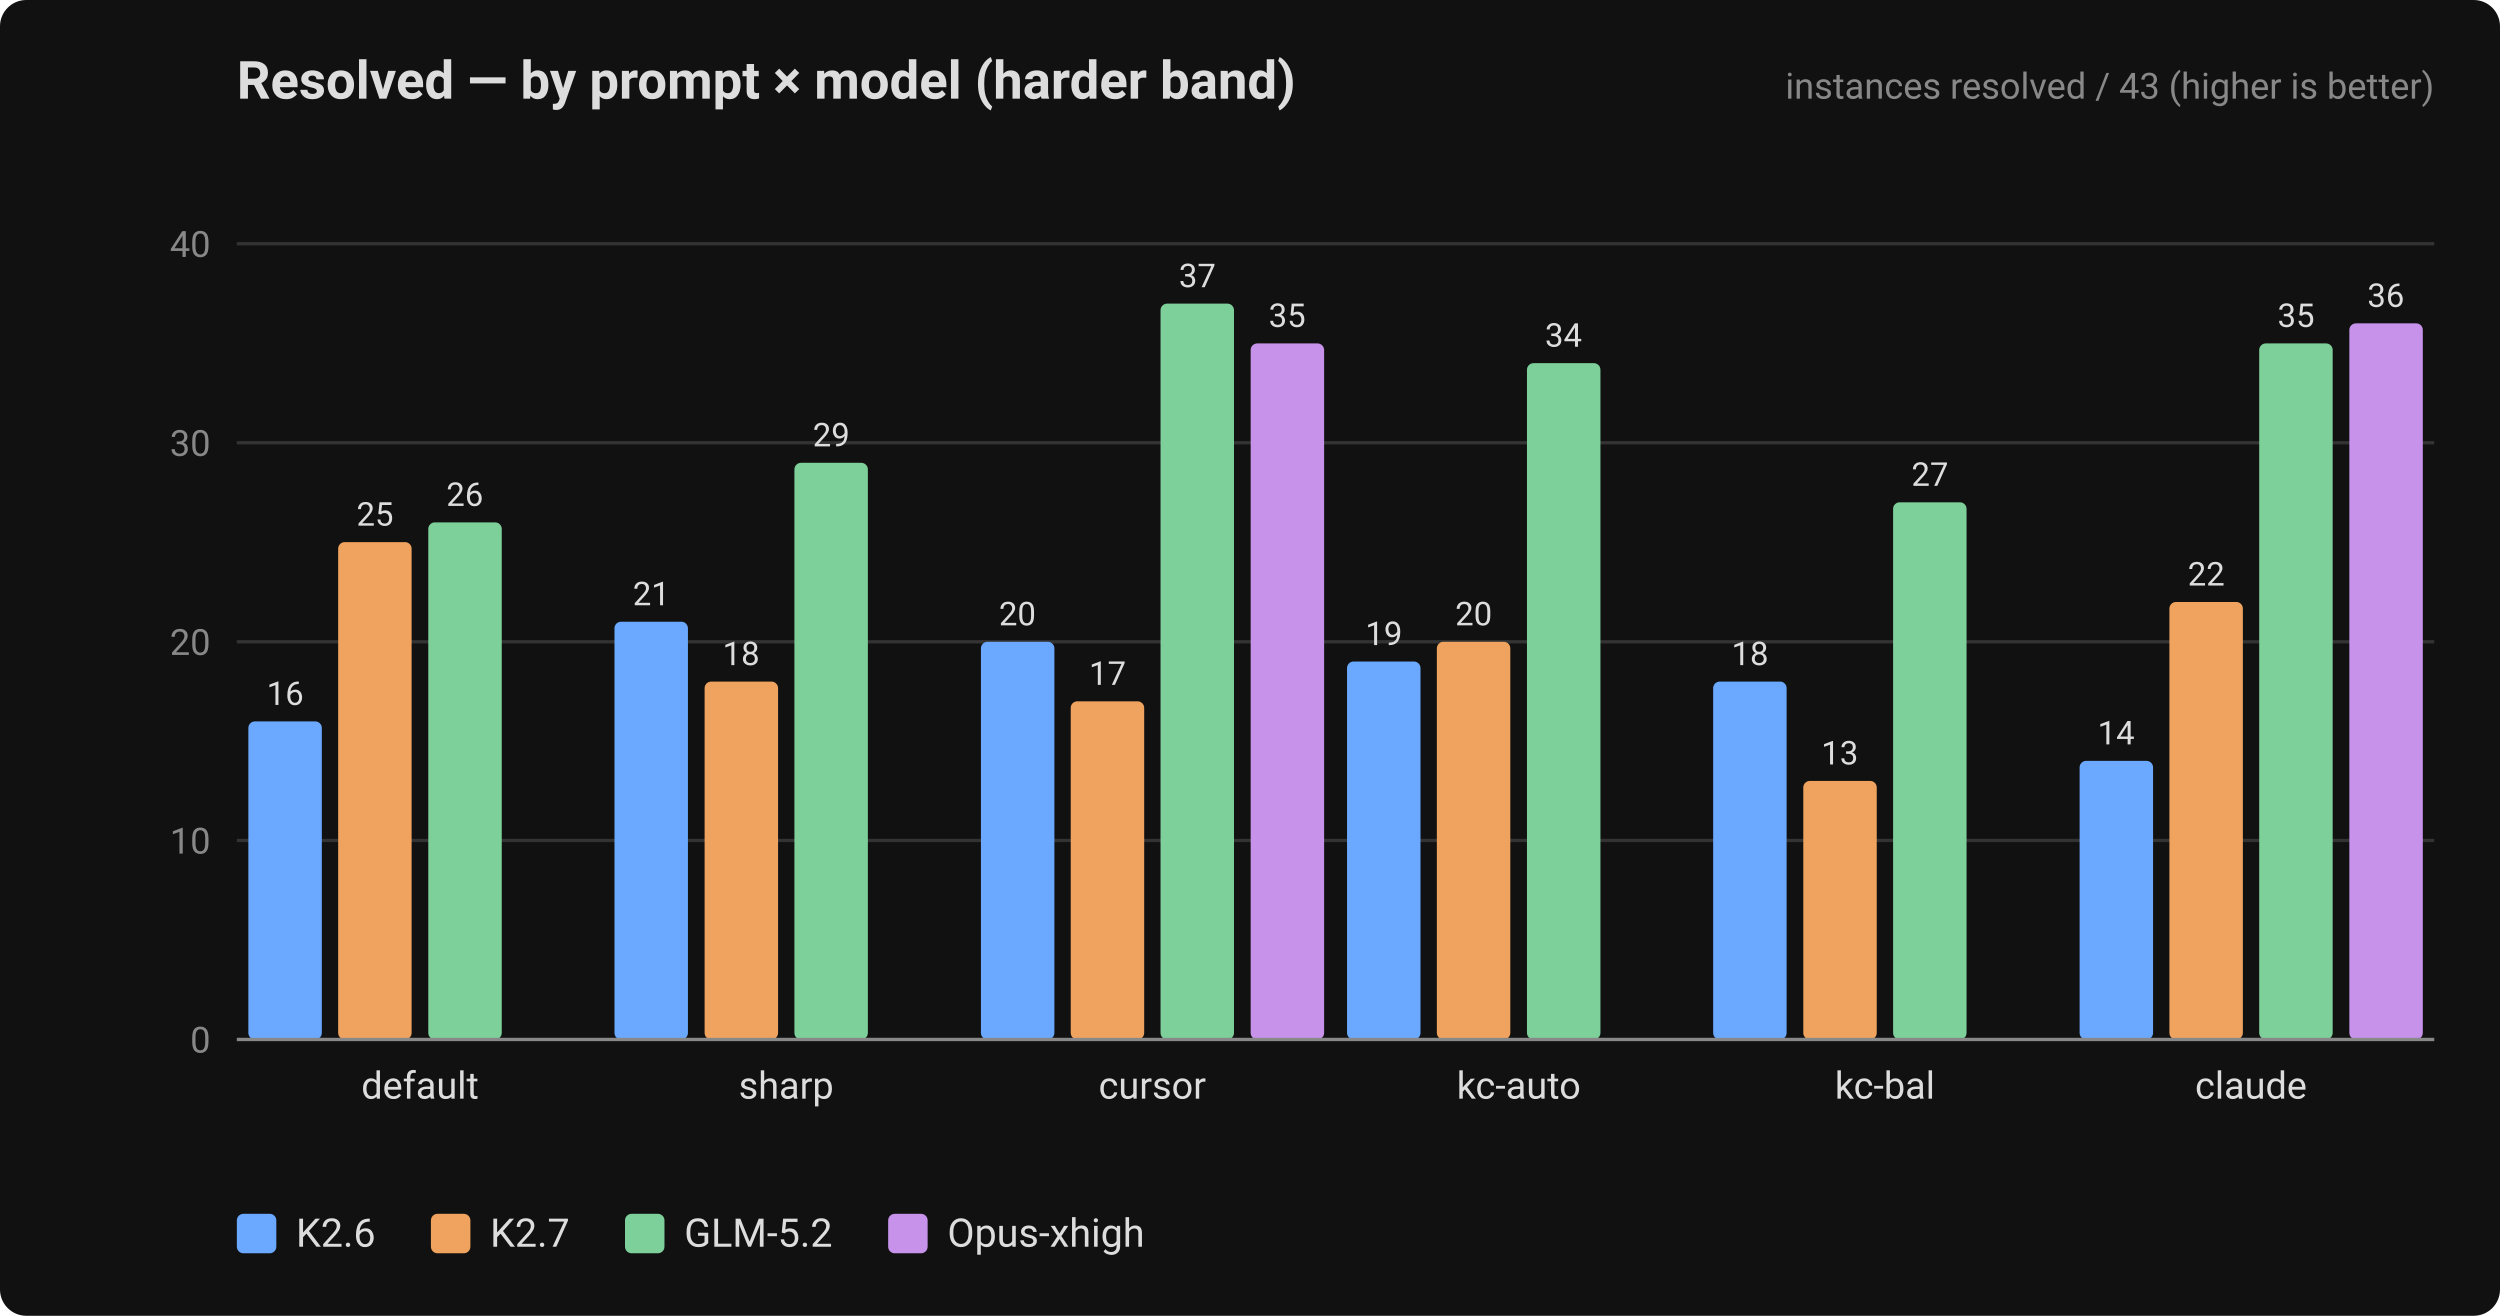
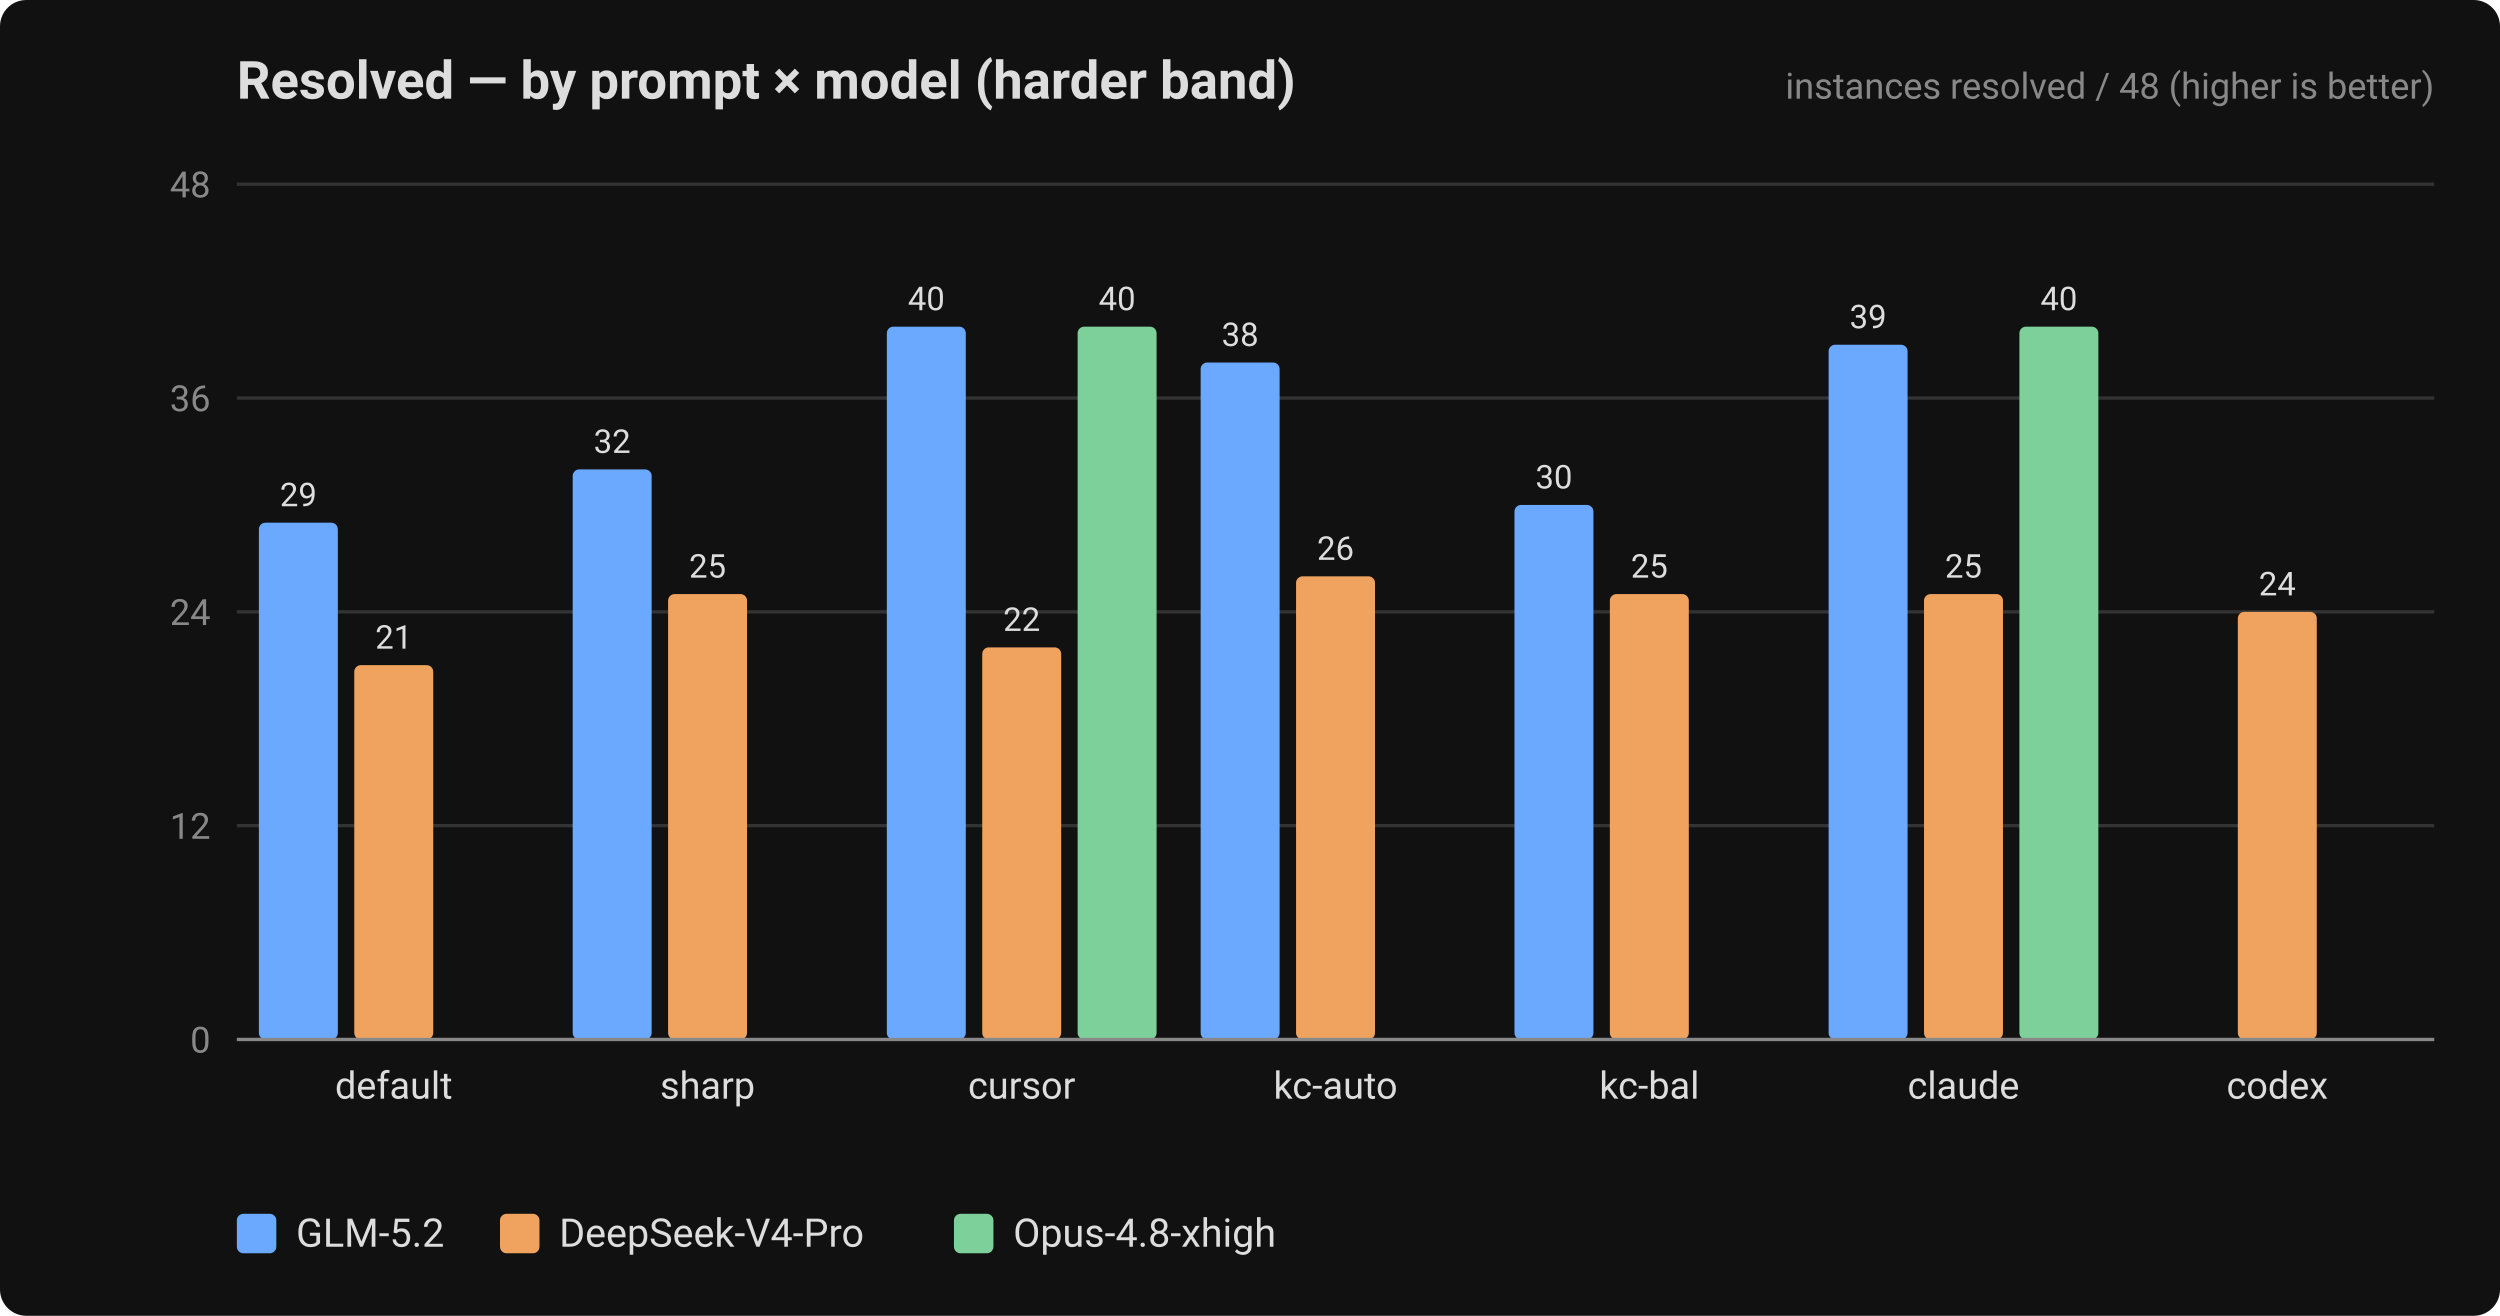
<svg xmlns="http://www.w3.org/2000/svg" width="760" height="400" viewBox="0 0 760 400" font-family="-apple-system,Segoe UI,Roboto,sans-serif">
  <rect width="760" height="400" fill="#111" rx="8" />
  <text x="72" y="30" fill="#ddd" font-size="16" font-weight="600">Resolved — by prompt × model (harder band)</text>
-   <text x="740" y="30" fill="#888" font-size="11" text-anchor="end">instances resolved / 43 (higher is better)</text>
+   <text x="740" y="30" fill="#888" font-size="11" text-anchor="end">instances resolved / 48 (higher is better)</text>
  <line x1="72" y1="316.0" x2="740" y2="316.0" stroke="#333" stroke-width="1" />
  <text x="64" y="320.0" fill="#888" font-size="11" text-anchor="end">0</text>
-   <line x1="72" y1="255.5" x2="740" y2="255.5" stroke="#333" stroke-width="1" />
-   <text x="64" y="259.5" fill="#888" font-size="11" text-anchor="end">10</text>
-   <line x1="72" y1="195.1" x2="740" y2="195.1" stroke="#333" stroke-width="1" />
-   <text x="64" y="199.1" fill="#888" font-size="11" text-anchor="end">20</text>
-   <line x1="72" y1="134.6" x2="740" y2="134.6" stroke="#333" stroke-width="1" />
-   <text x="64" y="138.6" fill="#888" font-size="11" text-anchor="end">30</text>
-   <line x1="72" y1="74.1" x2="740" y2="74.1" stroke="#333" stroke-width="1" />
-   <text x="64" y="78.1" fill="#888" font-size="11" text-anchor="end">40</text>
-   <rect x="75.5" y="219.3" width="22.333" height="96.7" fill="#6aa9ff" rx="2" />
-   <text x="86.7" y="214.3" fill="#ddd" font-size="10" text-anchor="middle">16</text>
-   <rect x="102.8" y="164.8" width="22.333" height="151.2" fill="#f0a35e" rx="2" />
-   <text x="114.0" y="159.8" fill="#ddd" font-size="10" text-anchor="middle">25</text>
-   <rect x="130.2" y="158.8" width="22.333" height="157.2" fill="#7ed09a" rx="2" />
-   <text x="141.3" y="153.8" fill="#ddd" font-size="10" text-anchor="middle">26</text>
-   <text x="127.7" y="334" fill="#ddd" font-size="11.5" text-anchor="middle">default</text>
-   <rect x="186.8" y="189.0" width="22.333" height="127.0" fill="#6aa9ff" rx="2" />
-   <text x="198.0" y="184.0" fill="#ddd" font-size="10" text-anchor="middle">21</text>
-   <rect x="214.2" y="207.2" width="22.333" height="108.8" fill="#f0a35e" rx="2" />
-   <text x="225.3" y="202.2" fill="#ddd" font-size="10" text-anchor="middle">18</text>
-   <rect x="241.5" y="140.7" width="22.333" height="175.3" fill="#7ed09a" rx="2" />
-   <text x="252.7" y="135.7" fill="#ddd" font-size="10" text-anchor="middle">29</text>
-   <text x="239.0" y="334" fill="#ddd" font-size="11.5" text-anchor="middle">sharp</text>
-   <rect x="298.2" y="195.1" width="22.333" height="120.9" fill="#6aa9ff" rx="2" />
-   <text x="309.3" y="190.1" fill="#ddd" font-size="10" text-anchor="middle">20</text>
-   <rect x="325.5" y="213.2" width="22.333" height="102.8" fill="#f0a35e" rx="2" />
-   <text x="336.7" y="208.2" fill="#ddd" font-size="10" text-anchor="middle">17</text>
-   <rect x="352.8" y="92.3" width="22.333" height="223.7" fill="#7ed09a" rx="2" />
-   <text x="364.0" y="87.3" fill="#ddd" font-size="10" text-anchor="middle">37</text>
-   <rect x="380.2" y="104.4" width="22.333" height="211.6" fill="#c792ea" rx="2" />
-   <text x="391.3" y="99.4" fill="#ddd" font-size="10" text-anchor="middle">35</text>
-   <text x="350.3" y="334" fill="#ddd" font-size="11.5" text-anchor="middle">cursor</text>
-   <rect x="409.5" y="201.1" width="22.333" height="114.9" fill="#6aa9ff" rx="2" />
-   <text x="420.7" y="196.1" fill="#ddd" font-size="10" text-anchor="middle">19</text>
-   <rect x="436.8" y="195.1" width="22.333" height="120.9" fill="#f0a35e" rx="2" />
-   <text x="448.0" y="190.1" fill="#ddd" font-size="10" text-anchor="middle">20</text>
-   <rect x="464.2" y="110.4" width="22.333" height="205.6" fill="#7ed09a" rx="2" />
-   <text x="475.3" y="105.4" fill="#ddd" font-size="10" text-anchor="middle">34</text>
-   <text x="461.7" y="334" fill="#ddd" font-size="11.5" text-anchor="middle">kc-auto</text>
-   <rect x="520.8" y="207.2" width="22.333" height="108.8" fill="#6aa9ff" rx="2" />
-   <text x="532.0" y="202.2" fill="#ddd" font-size="10" text-anchor="middle">18</text>
-   <rect x="548.2" y="237.4" width="22.333" height="78.6" fill="#f0a35e" rx="2" />
-   <text x="559.3" y="232.4" fill="#ddd" font-size="10" text-anchor="middle">13</text>
-   <rect x="575.5" y="152.7" width="22.333" height="163.3" fill="#7ed09a" rx="2" />
-   <text x="586.7" y="147.7" fill="#ddd" font-size="10" text-anchor="middle">27</text>
-   <text x="573.0" y="334" fill="#ddd" font-size="11.5" text-anchor="middle">kc-bal</text>
-   <rect x="632.2" y="231.3" width="22.333" height="84.7" fill="#6aa9ff" rx="2" />
-   <text x="643.3" y="226.3" fill="#ddd" font-size="10" text-anchor="middle">14</text>
-   <rect x="659.5" y="183.0" width="22.333" height="133.0" fill="#f0a35e" rx="2" />
-   <text x="670.7" y="178.0" fill="#ddd" font-size="10" text-anchor="middle">22</text>
-   <rect x="686.8" y="104.4" width="22.333" height="211.6" fill="#7ed09a" rx="2" />
-   <text x="698.0" y="99.4" fill="#ddd" font-size="10" text-anchor="middle">35</text>
-   <rect x="714.2" y="98.3" width="22.333" height="217.7" fill="#c792ea" rx="2" />
-   <text x="725.3" y="93.3" fill="#ddd" font-size="10" text-anchor="middle">36</text>
-   <text x="684.3" y="334" fill="#ddd" font-size="11.5" text-anchor="middle">claude</text>
+   <line x1="72" y1="251.0" x2="740" y2="251.0" stroke="#333" stroke-width="1" />
+   <text x="64" y="255.0" fill="#888" font-size="11" text-anchor="end">12</text>
+   <line x1="72" y1="186.0" x2="740" y2="186.0" stroke="#333" stroke-width="1" />
+   <text x="64" y="190.0" fill="#888" font-size="11" text-anchor="end">24</text>
+   <line x1="72" y1="121.0" x2="740" y2="121.0" stroke="#333" stroke-width="1" />
+   <text x="64" y="125.0" fill="#888" font-size="11" text-anchor="end">36</text>
+   <line x1="72" y1="56.0" x2="740" y2="56.0" stroke="#333" stroke-width="1" />
+   <text x="64" y="60.0" fill="#888" font-size="11" text-anchor="end">48</text>
+   <rect x="78.7" y="158.9" width="24" height="157.1" fill="#6aa9ff" rx="2" />
+   <text x="90.7" y="153.9" fill="#ddd" font-size="10" text-anchor="middle">29</text>
+   <rect x="107.7" y="202.2" width="24" height="113.8" fill="#f0a35e" rx="2" />
+   <text x="119.7" y="197.2" fill="#ddd" font-size="10" text-anchor="middle">21</text>
+   <text x="119.7" y="334" fill="#ddd" font-size="11.5" text-anchor="middle">default</text>
+   <rect x="174.1" y="142.7" width="24" height="173.3" fill="#6aa9ff" rx="2" />
+   <text x="186.1" y="137.7" fill="#ddd" font-size="10" text-anchor="middle">32</text>
+   <rect x="203.1" y="180.6" width="24" height="135.4" fill="#f0a35e" rx="2" />
+   <text x="215.1" y="175.6" fill="#ddd" font-size="10" text-anchor="middle">25</text>
+   <text x="215.1" y="334" fill="#ddd" font-size="11.5" text-anchor="middle">sharp</text>
+   <rect x="269.6" y="99.3" width="24" height="216.7" fill="#6aa9ff" rx="2" />
+   <text x="281.6" y="94.3" fill="#ddd" font-size="10" text-anchor="middle">40</text>
+   <rect x="298.6" y="196.8" width="24" height="119.2" fill="#f0a35e" rx="2" />
+   <text x="310.6" y="191.8" fill="#ddd" font-size="10" text-anchor="middle">22</text>
+   <rect x="327.6" y="99.3" width="24" height="216.7" fill="#7ed09a" rx="2" />
+   <text x="339.6" y="94.3" fill="#ddd" font-size="10" text-anchor="middle">40</text>
+   <text x="310.6" y="334" fill="#ddd" font-size="11.5" text-anchor="middle">cursor</text>
+   <rect x="365.0" y="110.2" width="24" height="205.8" fill="#6aa9ff" rx="2" />
+   <text x="377.0" y="105.2" fill="#ddd" font-size="10" text-anchor="middle">38</text>
+   <rect x="394.0" y="175.2" width="24" height="140.8" fill="#f0a35e" rx="2" />
+   <text x="406.0" y="170.2" fill="#ddd" font-size="10" text-anchor="middle">26</text>
+   <text x="406.0" y="334" fill="#ddd" font-size="11.5" text-anchor="middle">kc-auto</text>
+   <rect x="460.4" y="153.5" width="24" height="162.5" fill="#6aa9ff" rx="2" />
+   <text x="472.4" y="148.5" fill="#ddd" font-size="10" text-anchor="middle">30</text>
+   <rect x="489.4" y="180.6" width="24" height="135.4" fill="#f0a35e" rx="2" />
+   <text x="501.4" y="175.6" fill="#ddd" font-size="10" text-anchor="middle">25</text>
+   <text x="501.4" y="334" fill="#ddd" font-size="11.5" text-anchor="middle">kc-bal</text>
+   <rect x="555.9" y="104.8" width="24" height="211.2" fill="#6aa9ff" rx="2" />
+   <text x="567.9" y="99.8" fill="#ddd" font-size="10" text-anchor="middle">39</text>
+   <rect x="584.9" y="180.6" width="24" height="135.4" fill="#f0a35e" rx="2" />
+   <text x="596.9" y="175.6" fill="#ddd" font-size="10" text-anchor="middle">25</text>
+   <rect x="613.9" y="99.3" width="24" height="216.7" fill="#7ed09a" rx="2" />
+   <text x="625.9" y="94.3" fill="#ddd" font-size="10" text-anchor="middle">40</text>
+   <text x="596.9" y="334" fill="#ddd" font-size="11.5" text-anchor="middle">claude</text>
+   <rect x="680.3" y="186.0" width="24" height="130.0" fill="#f0a35e" rx="2" />
+   <text x="692.3" y="181.0" fill="#ddd" font-size="10" text-anchor="middle">24</text>
+   <text x="692.3" y="334" fill="#ddd" font-size="11.5" text-anchor="middle">codex</text>
  <line x1="72" y1="316" x2="740" y2="316" stroke="#888" stroke-width="1" />
  <rect x="72" y="369" width="12" height="12" fill="#6aa9ff" rx="2" />
-   <text x="90" y="379" fill="#ddd" font-size="12">K2.6</text>
-   <rect x="131" y="369" width="12" height="12" fill="#f0a35e" rx="2" />
-   <text x="149" y="379" fill="#ddd" font-size="12">K2.7</text>
-   <rect x="190" y="369" width="12" height="12" fill="#7ed09a" rx="2" />
-   <text x="208" y="379" fill="#ddd" font-size="12">GLM-5.2</text>
-   <rect x="270" y="369" width="12" height="12" fill="#c792ea" rx="2" />
-   <text x="288" y="379" fill="#ddd" font-size="12">Opus-xhigh</text>
+   <text x="90" y="379" fill="#ddd" font-size="12">GLM-5.2</text>
+   <rect x="152" y="369" width="12" height="12" fill="#f0a35e" rx="2" />
+   <text x="170" y="379" fill="#ddd" font-size="12">DeepSeek-V4-Pro</text>
+   <rect x="290" y="369" width="12" height="12" fill="#7ed09a" rx="2" />
+   <text x="308" y="379" fill="#ddd" font-size="12">Opus-4.8-xhigh</text>
</svg>
